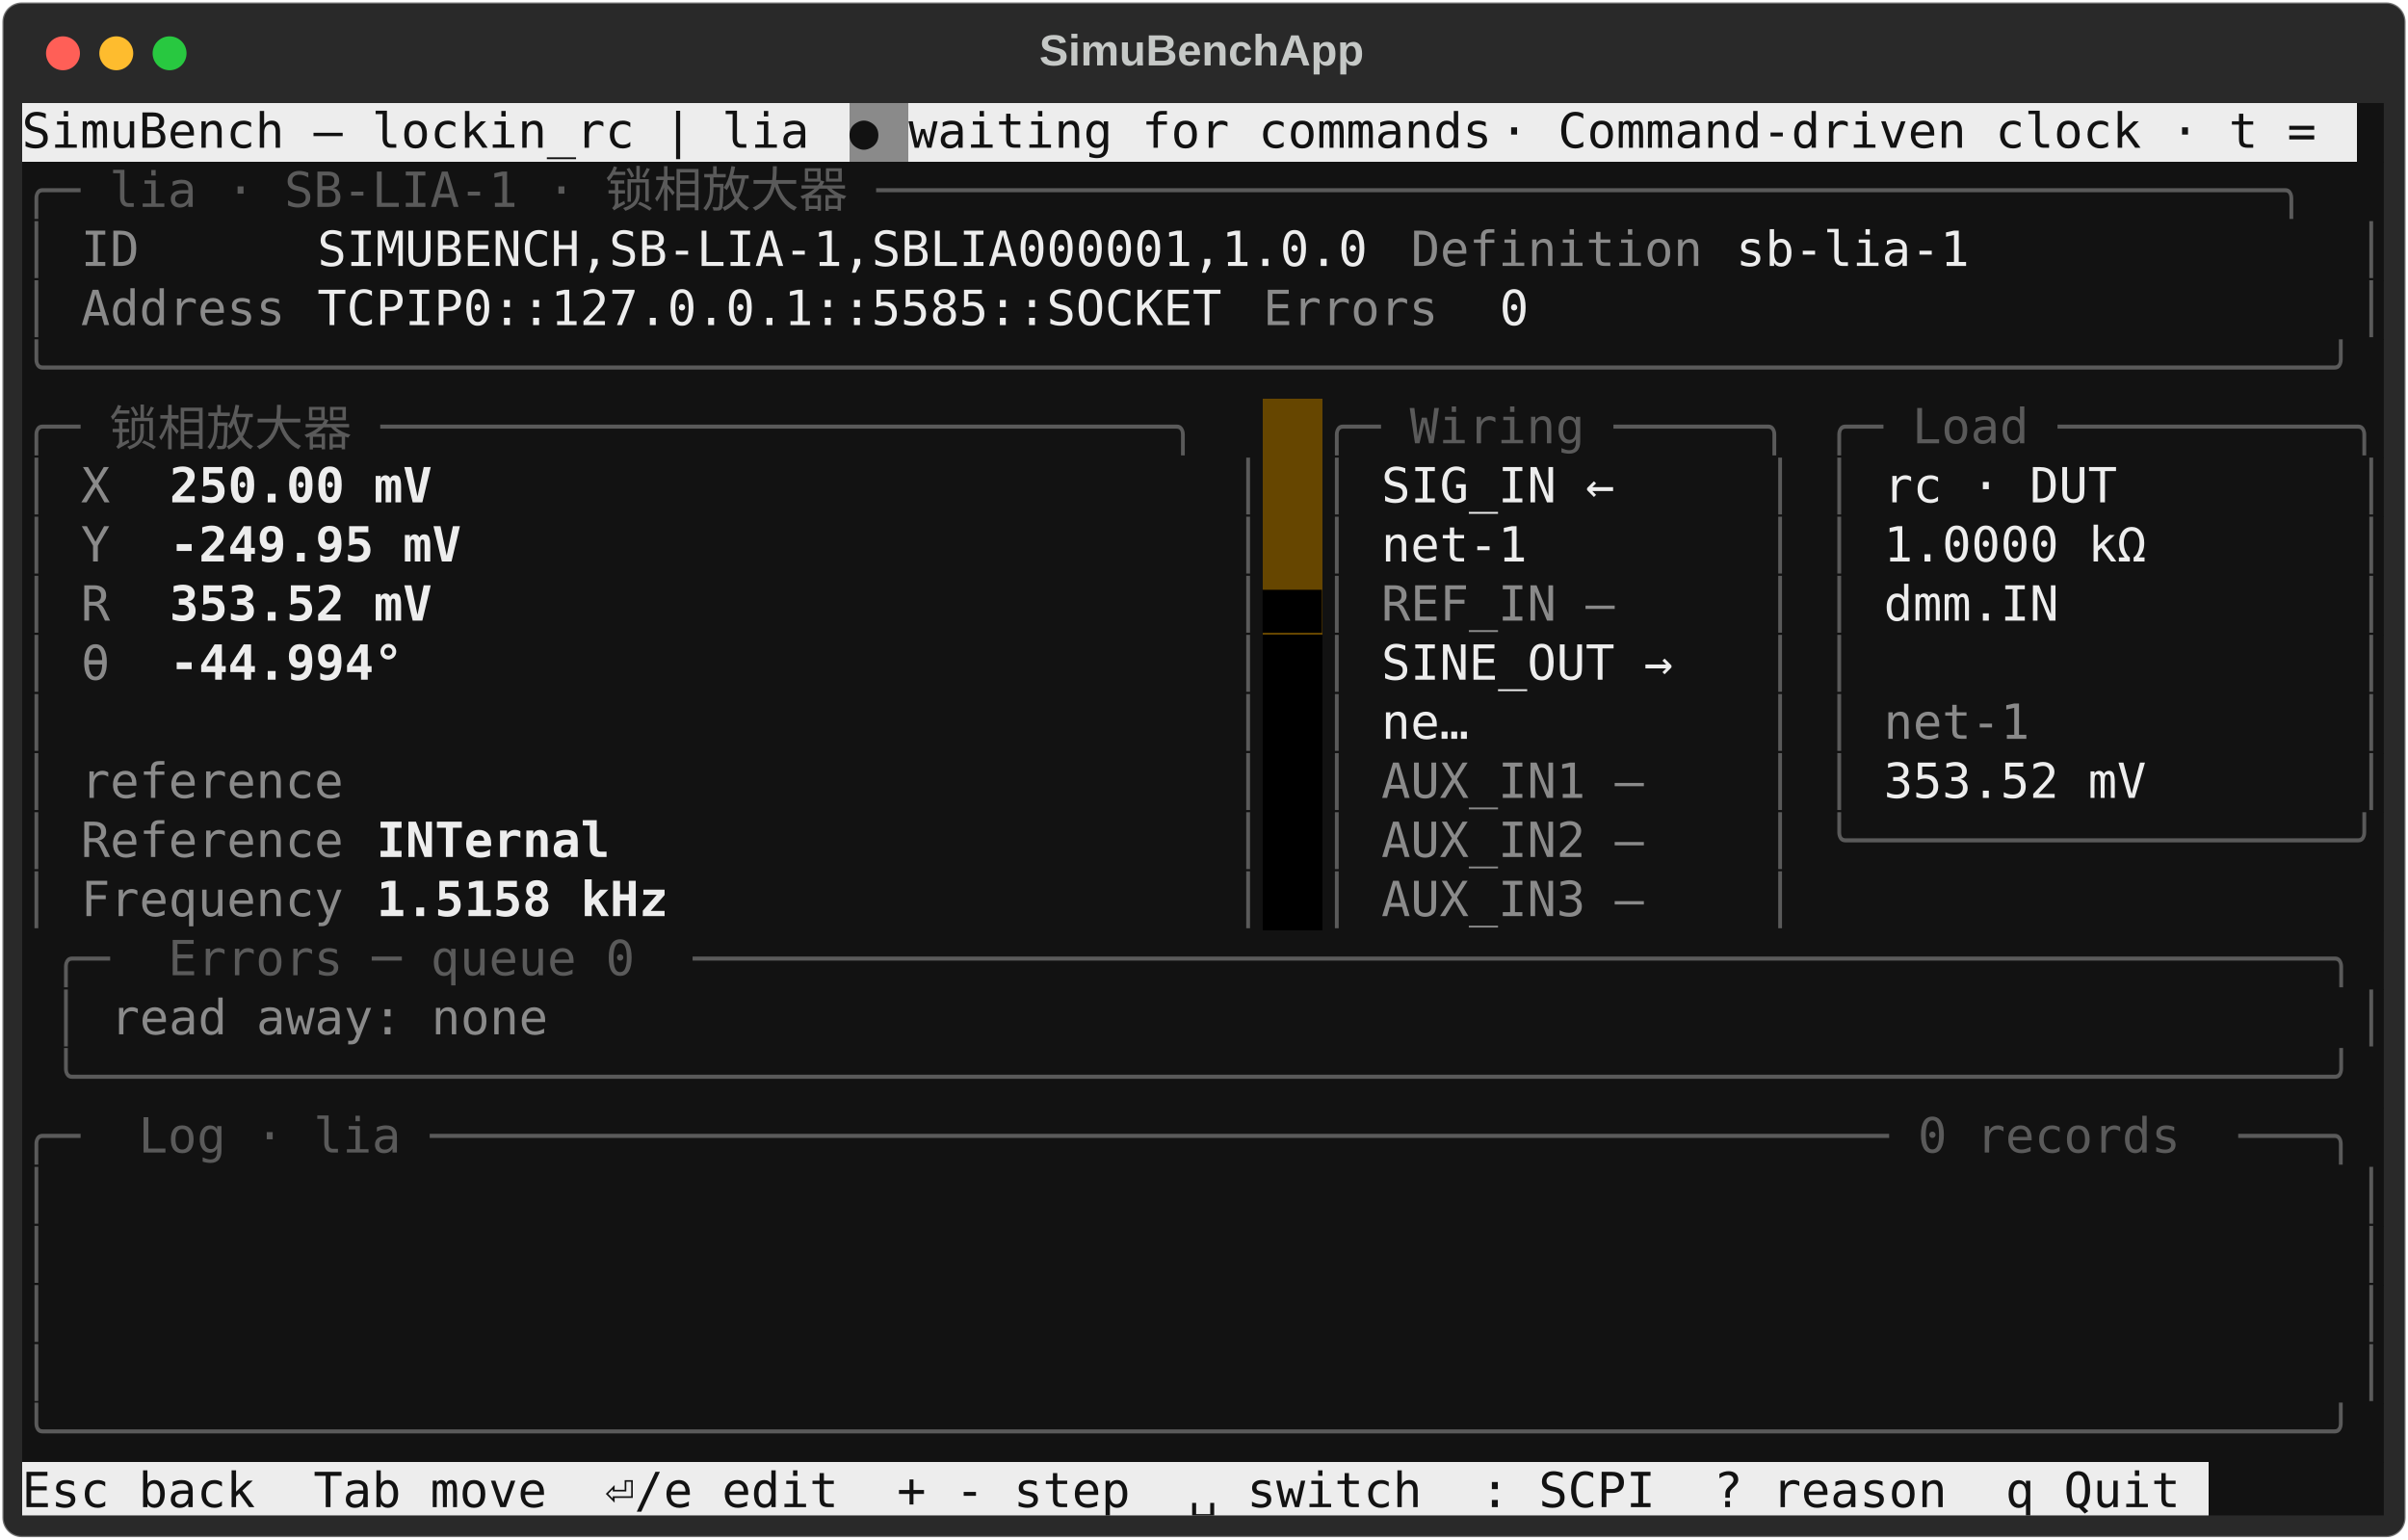
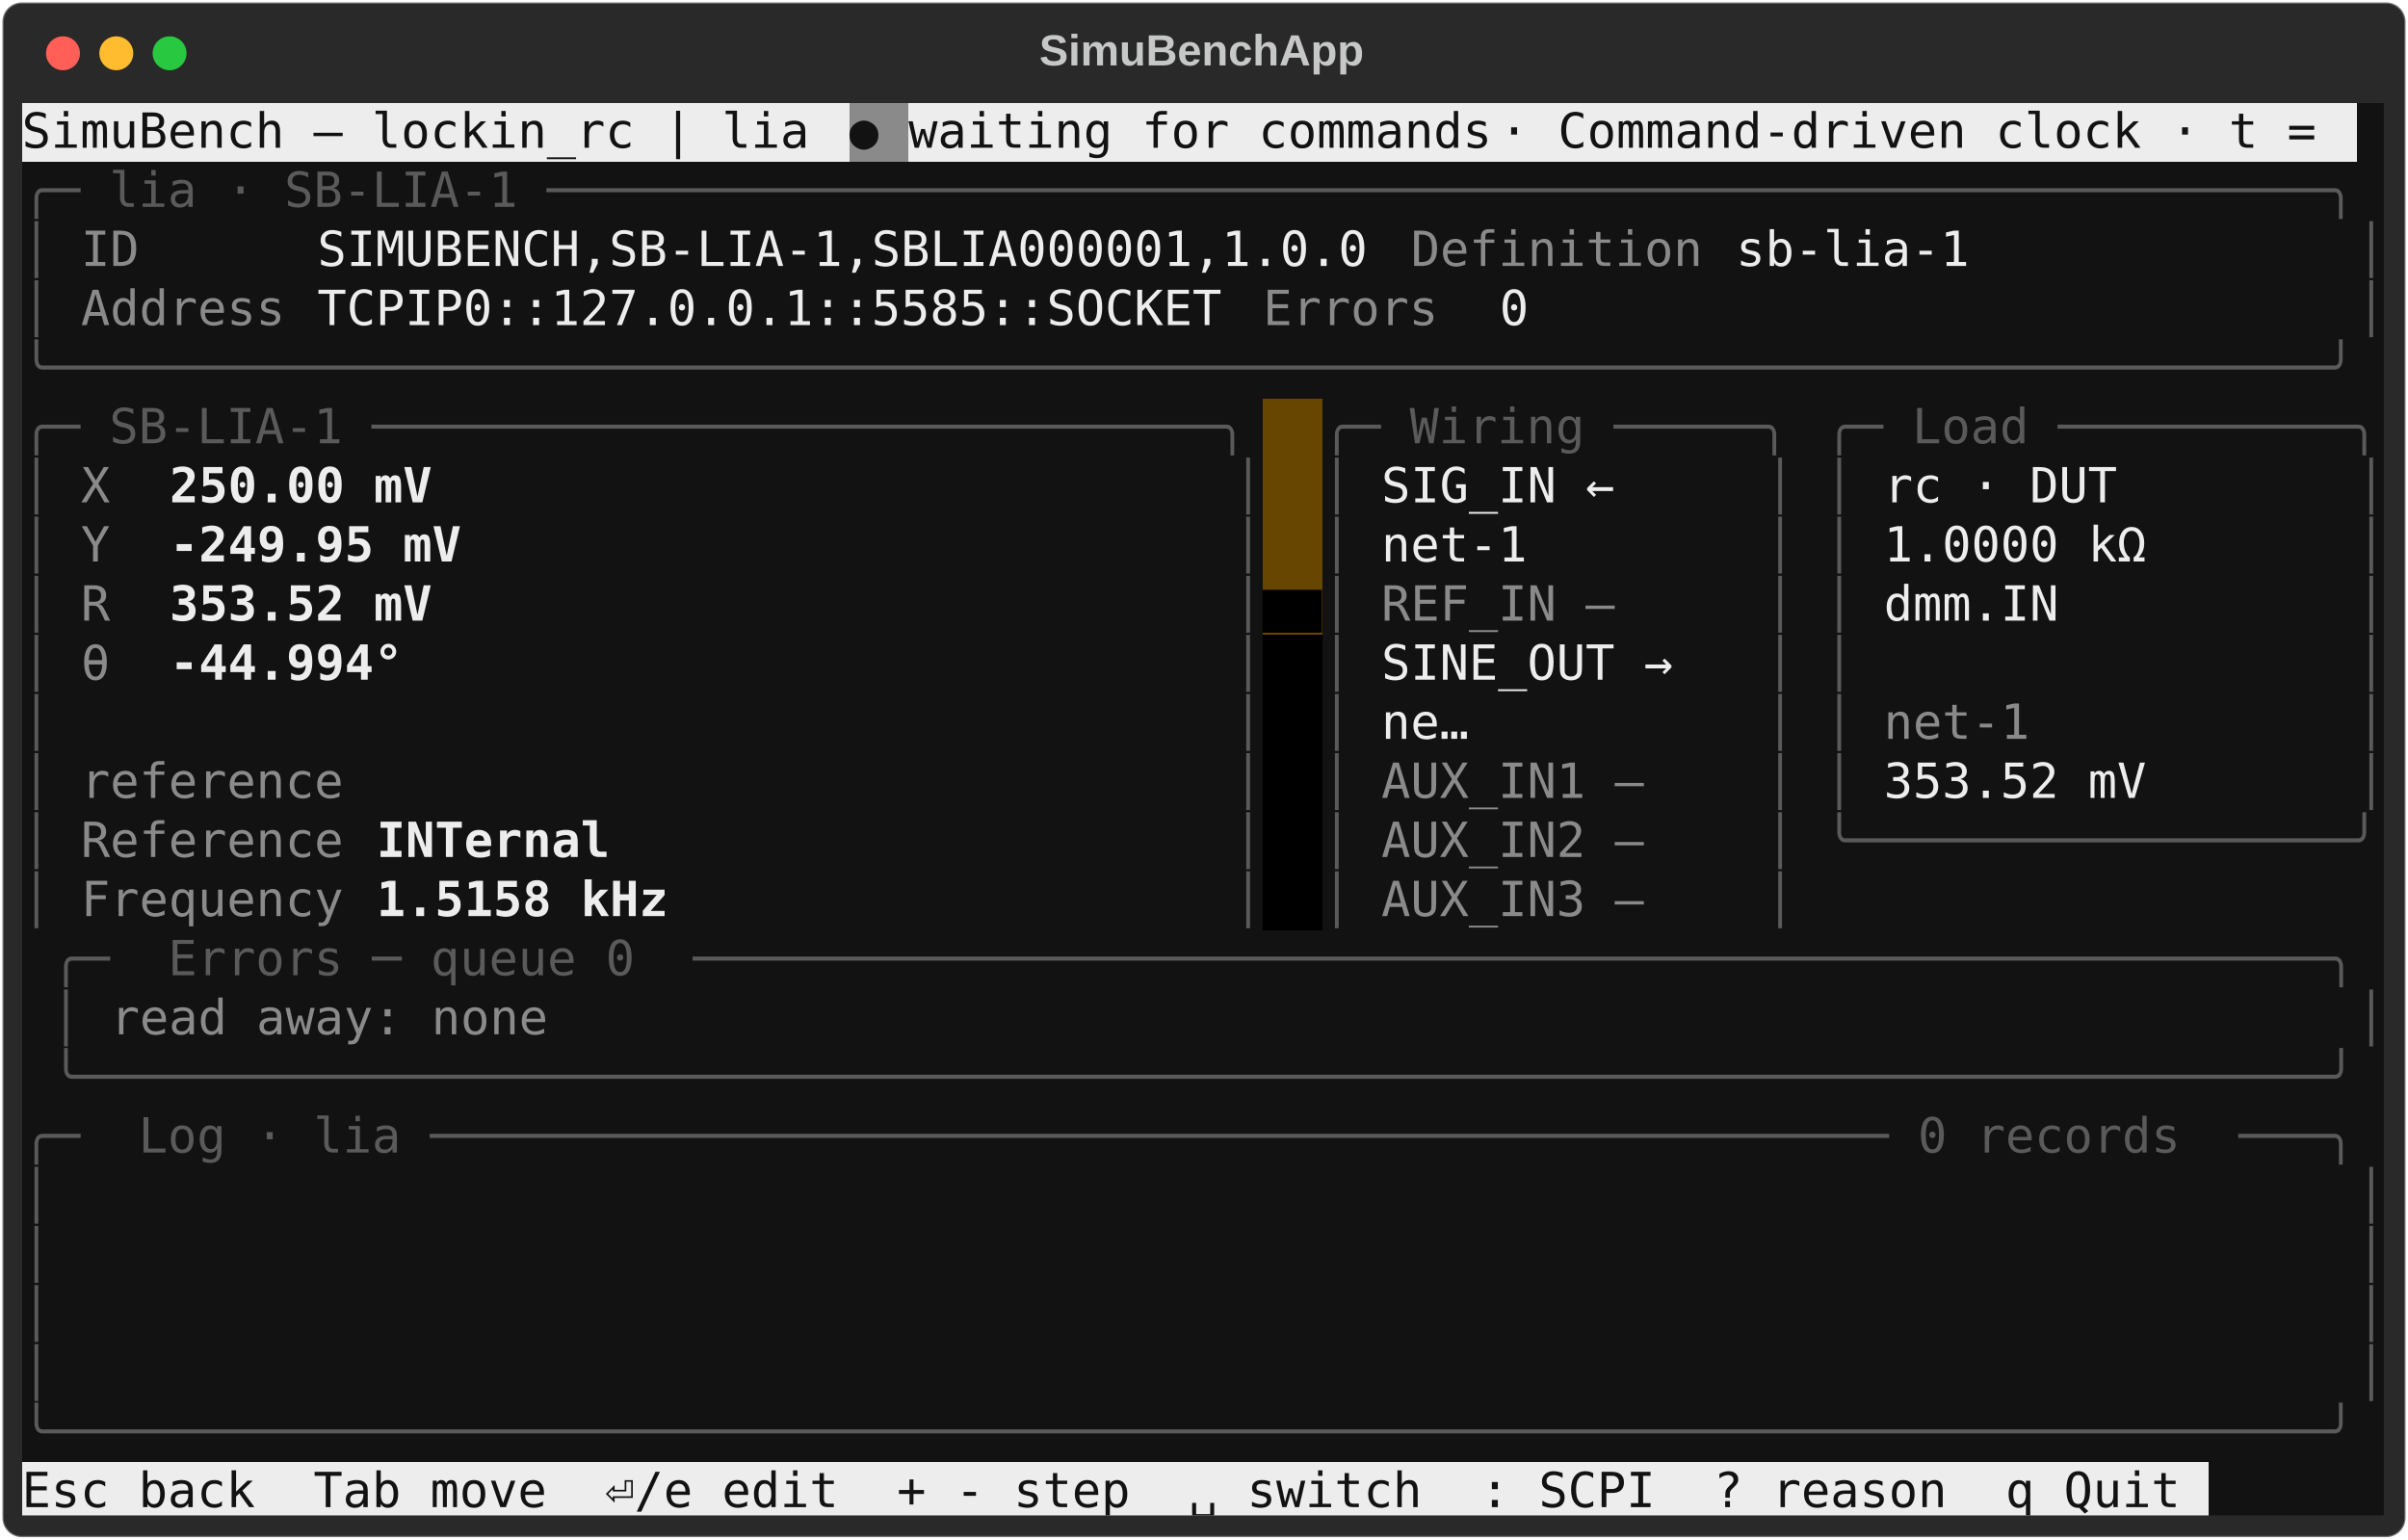
<svg xmlns="http://www.w3.org/2000/svg" class="rich-terminal" viewBox="0 0 994 635.6">
  <style>

    @font-face {
        font-family: "Fira Code";
        src: local("FiraCode-Regular"),
                url("https://cdnjs.cloudflare.com/ajax/libs/firacode/6.2.0/woff2/FiraCode-Regular.woff2") format("woff2"),
                url("https://cdnjs.cloudflare.com/ajax/libs/firacode/6.2.0/woff/FiraCode-Regular.woff") format("woff");
        font-style: normal;
        font-weight: 400;
    }
    @font-face {
        font-family: "Fira Code";
        src: local("FiraCode-Bold"),
                url("https://cdnjs.cloudflare.com/ajax/libs/firacode/6.2.0/woff2/FiraCode-Bold.woff2") format("woff2"),
                url("https://cdnjs.cloudflare.com/ajax/libs/firacode/6.2.0/woff/FiraCode-Bold.woff") format("woff");
        font-style: bold;
        font-weight: 700;
    }

    .terminal-matrix {
        font-family: Fira Code, monospace;
        font-size: 20px;
        line-height: 24.4px;
        font-variant-east-asian: full-width;
    }

    .terminal-title {
        font-size: 18px;
        font-weight: bold;
        font-family: arial;
    }

    .terminal-r1 { fill: #121212 }
.terminal-r2 { fill: #c5c8c6 }
.terminal-r3 { fill: #5a5a5a }
.terminal-r4 { fill: #8a8a8a }
.terminal-r5 { fill: #ededed }
.terminal-r6 { fill: #ededed;font-weight: bold }
.terminal-r7 { fill: #000000 }
    </style>
  <defs>
    <clipPath id="terminal-clip-terminal">
      <rect x="0" y="0" width="975.0" height="584.6" />
    </clipPath>
    <clipPath id="terminal-line-0">
      <rect x="0" y="1.5" width="976" height="24.65" />
    </clipPath>
    <clipPath id="terminal-line-1">
      <rect x="0" y="25.9" width="976" height="24.65" />
    </clipPath>
    <clipPath id="terminal-line-2">
      <rect x="0" y="50.3" width="976" height="24.65" />
    </clipPath>
    <clipPath id="terminal-line-3">
      <rect x="0" y="74.7" width="976" height="24.65" />
    </clipPath>
    <clipPath id="terminal-line-4">
      <rect x="0" y="99.1" width="976" height="24.65" />
    </clipPath>
    <clipPath id="terminal-line-5">
      <rect x="0" y="123.5" width="976" height="24.65" />
    </clipPath>
    <clipPath id="terminal-line-6">
      <rect x="0" y="147.9" width="976" height="24.65" />
    </clipPath>
    <clipPath id="terminal-line-7">
      <rect x="0" y="172.3" width="976" height="24.65" />
    </clipPath>
    <clipPath id="terminal-line-8">
      <rect x="0" y="196.7" width="976" height="24.65" />
    </clipPath>
    <clipPath id="terminal-line-9">
      <rect x="0" y="221.1" width="976" height="24.65" />
    </clipPath>
    <clipPath id="terminal-line-10">
      <rect x="0" y="245.5" width="976" height="24.65" />
    </clipPath>
    <clipPath id="terminal-line-11">
      <rect x="0" y="269.9" width="976" height="24.65" />
    </clipPath>
    <clipPath id="terminal-line-12">
      <rect x="0" y="294.3" width="976" height="24.65" />
    </clipPath>
    <clipPath id="terminal-line-13">
      <rect x="0" y="318.7" width="976" height="24.65" />
    </clipPath>
    <clipPath id="terminal-line-14">
      <rect x="0" y="343.1" width="976" height="24.65" />
    </clipPath>
    <clipPath id="terminal-line-15">
      <rect x="0" y="367.5" width="976" height="24.65" />
    </clipPath>
    <clipPath id="terminal-line-16">
      <rect x="0" y="391.9" width="976" height="24.65" />
    </clipPath>
    <clipPath id="terminal-line-17">
      <rect x="0" y="416.3" width="976" height="24.65" />
    </clipPath>
    <clipPath id="terminal-line-18">
      <rect x="0" y="440.7" width="976" height="24.65" />
    </clipPath>
    <clipPath id="terminal-line-19">
      <rect x="0" y="465.1" width="976" height="24.65" />
    </clipPath>
    <clipPath id="terminal-line-20">
      <rect x="0" y="489.5" width="976" height="24.65" />
    </clipPath>
    <clipPath id="terminal-line-21">
      <rect x="0" y="513.9" width="976" height="24.65" />
    </clipPath>
    <clipPath id="terminal-line-22">
      <rect x="0" y="538.3" width="976" height="24.65" />
    </clipPath>
  </defs>
  <rect fill="#292929" stroke="rgba(255,255,255,0.35)" stroke-width="1" x="1" y="1" width="992" height="633.6" rx="8" />
  <text class="terminal-title" fill="#c5c8c6" text-anchor="middle" x="496" y="27">SimuBenchApp</text>
  <g transform="translate(26,22)">
    <circle cx="0" cy="0" r="7" fill="#ff5f57" />
    <circle cx="22" cy="0" r="7" fill="#febc2e" />
    <circle cx="44" cy="0" r="7" fill="#28c840" />
  </g>
  <g transform="translate(9, 41)" clip-path="url(#terminal-clip-terminal)">
    <rect fill="#ededed" x="0" y="1.5" width="329.4" height="24.65" shape-rendering="crispEdges" />
    <rect fill="#ededed" x="329.4" y="1.5" width="12.2" height="24.65" shape-rendering="crispEdges" />
    <rect fill="#8a8a8a" x="341.6" y="1.5" width="24.4" height="24.65" shape-rendering="crispEdges" />
    <rect fill="#ededed" x="366" y="1.5" width="244" height="24.65" shape-rendering="crispEdges" />
    <rect fill="#ededed" x="610" y="1.5" width="353.8" height="24.65" shape-rendering="crispEdges" />
    <rect fill="#121212" x="963.8" y="1.5" width="12.2" height="24.65" shape-rendering="crispEdges" />
    <rect fill="#121212" x="0" y="25.9" width="976" height="24.65" shape-rendering="crispEdges" />
    <rect fill="#121212" x="0" y="50.3" width="12.2" height="24.65" shape-rendering="crispEdges" />
    <rect fill="#121212" x="12.2" y="50.3" width="12.2" height="24.65" shape-rendering="crispEdges" />
    <rect fill="#121212" x="24.4" y="50.3" width="97.6" height="24.65" shape-rendering="crispEdges" />
    <rect fill="#121212" x="122" y="50.3" width="451.4" height="24.65" shape-rendering="crispEdges" />
    <rect fill="#121212" x="573.4" y="50.3" width="134.2" height="24.65" shape-rendering="crispEdges" />
    <rect fill="#121212" x="707.6" y="50.3" width="244" height="24.65" shape-rendering="crispEdges" />
    <rect fill="#121212" x="951.6" y="50.3" width="12.2" height="24.65" shape-rendering="crispEdges" />
    <rect fill="#121212" x="963.8" y="50.3" width="12.2" height="24.65" shape-rendering="crispEdges" />
    <rect fill="#121212" x="0" y="74.7" width="12.2" height="24.65" shape-rendering="crispEdges" />
    <rect fill="#121212" x="12.2" y="74.7" width="12.2" height="24.65" shape-rendering="crispEdges" />
    <rect fill="#121212" x="24.4" y="74.7" width="97.6" height="24.65" shape-rendering="crispEdges" />
    <rect fill="#121212" x="122" y="74.7" width="390.4" height="24.65" shape-rendering="crispEdges" />
    <rect fill="#121212" x="512.4" y="74.7" width="97.6" height="24.65" shape-rendering="crispEdges" />
    <rect fill="#121212" x="610" y="74.7" width="341.6" height="24.65" shape-rendering="crispEdges" />
    <rect fill="#121212" x="951.6" y="74.7" width="12.2" height="24.65" shape-rendering="crispEdges" />
    <rect fill="#121212" x="963.8" y="74.7" width="12.2" height="24.65" shape-rendering="crispEdges" />
    <rect fill="#121212" x="0" y="99.1" width="976" height="24.65" shape-rendering="crispEdges" />
    <rect fill="#121212" x="0" y="123.5" width="512.4" height="24.65" shape-rendering="crispEdges" />
    <rect fill="#664600" x="512.4" y="123.5" width="24.4" height="24.65" shape-rendering="crispEdges" />
    <rect fill="#121212" x="536.8" y="123.5" width="195.2" height="24.65" shape-rendering="crispEdges" />
    <rect fill="#121212" x="732" y="123.5" width="12.2" height="24.65" shape-rendering="crispEdges" />
    <rect fill="#121212" x="744.2" y="123.5" width="231.8" height="24.65" shape-rendering="crispEdges" />
    <rect fill="#121212" x="0" y="147.9" width="12.2" height="24.65" shape-rendering="crispEdges" />
    <rect fill="#121212" x="12.2" y="147.9" width="12.2" height="24.65" shape-rendering="crispEdges" />
    <rect fill="#121212" x="24.4" y="147.9" width="36.6" height="24.65" shape-rendering="crispEdges" />
    <rect fill="#121212" x="61" y="147.9" width="109.8" height="24.65" shape-rendering="crispEdges" />
    <rect fill="#121212" x="170.8" y="147.9" width="317.2" height="24.65" shape-rendering="crispEdges" />
    <rect fill="#121212" x="488" y="147.9" width="12.2" height="24.65" shape-rendering="crispEdges" />
    <rect fill="#121212" x="500.2" y="147.9" width="12.2" height="24.65" shape-rendering="crispEdges" />
    <rect fill="#664600" x="512.4" y="147.9" width="24.4" height="24.65" shape-rendering="crispEdges" />
    <rect fill="#121212" x="536.8" y="147.9" width="12.2" height="24.65" shape-rendering="crispEdges" />
    <rect fill="#121212" x="549" y="147.9" width="12.2" height="24.65" shape-rendering="crispEdges" />
    <rect fill="#121212" x="561.2" y="147.9" width="97.6" height="24.65" shape-rendering="crispEdges" />
    <rect fill="#121212" x="658.8" y="147.9" width="61" height="24.65" shape-rendering="crispEdges" />
    <rect fill="#121212" x="719.8" y="147.9" width="12.2" height="24.65" shape-rendering="crispEdges" />
    <rect fill="#121212" x="732" y="147.9" width="12.2" height="24.65" shape-rendering="crispEdges" />
    <rect fill="#121212" x="744.2" y="147.9" width="12.2" height="24.65" shape-rendering="crispEdges" />
    <rect fill="#121212" x="756.4" y="147.9" width="12.2" height="24.65" shape-rendering="crispEdges" />
    <rect fill="#121212" x="768.6" y="147.9" width="170.8" height="24.65" shape-rendering="crispEdges" />
    <rect fill="#121212" x="939.4" y="147.9" width="24.4" height="24.65" shape-rendering="crispEdges" />
    <rect fill="#121212" x="963.8" y="147.9" width="12.2" height="24.65" shape-rendering="crispEdges" />
    <rect fill="#121212" x="0" y="172.3" width="12.2" height="24.65" shape-rendering="crispEdges" />
    <rect fill="#121212" x="12.2" y="172.3" width="12.2" height="24.65" shape-rendering="crispEdges" />
    <rect fill="#121212" x="24.4" y="172.3" width="36.6" height="24.65" shape-rendering="crispEdges" />
    <rect fill="#121212" x="61" y="172.3" width="122" height="24.65" shape-rendering="crispEdges" />
    <rect fill="#121212" x="183" y="172.3" width="305" height="24.65" shape-rendering="crispEdges" />
    <rect fill="#121212" x="488" y="172.3" width="12.2" height="24.65" shape-rendering="crispEdges" />
    <rect fill="#121212" x="500.2" y="172.3" width="12.2" height="24.65" shape-rendering="crispEdges" />
    <rect fill="#664600" x="512.4" y="172.3" width="24.4" height="24.65" shape-rendering="crispEdges" />
    <rect fill="#121212" x="536.8" y="172.3" width="12.2" height="24.65" shape-rendering="crispEdges" />
    <rect fill="#121212" x="549" y="172.3" width="12.2" height="24.65" shape-rendering="crispEdges" />
    <rect fill="#121212" x="561.2" y="172.3" width="61" height="24.65" shape-rendering="crispEdges" />
    <rect fill="#121212" x="622.2" y="172.3" width="97.6" height="24.65" shape-rendering="crispEdges" />
    <rect fill="#121212" x="719.8" y="172.3" width="12.2" height="24.65" shape-rendering="crispEdges" />
    <rect fill="#121212" x="732" y="172.3" width="12.2" height="24.65" shape-rendering="crispEdges" />
    <rect fill="#121212" x="744.2" y="172.3" width="12.2" height="24.65" shape-rendering="crispEdges" />
    <rect fill="#121212" x="756.4" y="172.3" width="12.2" height="24.65" shape-rendering="crispEdges" />
    <rect fill="#121212" x="768.6" y="172.3" width="170.8" height="24.65" shape-rendering="crispEdges" />
    <rect fill="#121212" x="939.4" y="172.3" width="24.4" height="24.65" shape-rendering="crispEdges" />
    <rect fill="#121212" x="963.8" y="172.3" width="12.2" height="24.65" shape-rendering="crispEdges" />
    <rect fill="#121212" x="0" y="196.7" width="12.2" height="24.65" shape-rendering="crispEdges" />
    <rect fill="#121212" x="12.2" y="196.7" width="12.2" height="24.65" shape-rendering="crispEdges" />
    <rect fill="#121212" x="24.4" y="196.7" width="36.6" height="24.65" shape-rendering="crispEdges" />
    <rect fill="#121212" x="61" y="196.7" width="109.8" height="24.65" shape-rendering="crispEdges" />
    <rect fill="#121212" x="170.8" y="196.7" width="317.2" height="24.65" shape-rendering="crispEdges" />
    <rect fill="#121212" x="488" y="196.7" width="12.2" height="24.65" shape-rendering="crispEdges" />
    <rect fill="#121212" x="500.2" y="196.7" width="12.2" height="24.65" shape-rendering="crispEdges" />
    <rect fill="#664600" x="512.4" y="196.7" width="24.4" height="24.65" shape-rendering="crispEdges" />
    <rect fill="#121212" x="536.8" y="196.7" width="12.2" height="24.65" shape-rendering="crispEdges" />
    <rect fill="#121212" x="549" y="196.7" width="12.2" height="24.65" shape-rendering="crispEdges" />
    <rect fill="#121212" x="561.2" y="196.7" width="97.6" height="24.65" shape-rendering="crispEdges" />
    <rect fill="#121212" x="658.8" y="196.7" width="48.8" height="24.65" shape-rendering="crispEdges" />
    <rect fill="#121212" x="707.6" y="196.7" width="12.2" height="24.65" shape-rendering="crispEdges" />
    <rect fill="#121212" x="719.8" y="196.7" width="12.2" height="24.65" shape-rendering="crispEdges" />
    <rect fill="#121212" x="732" y="196.7" width="12.2" height="24.65" shape-rendering="crispEdges" />
    <rect fill="#121212" x="744.2" y="196.7" width="12.2" height="24.65" shape-rendering="crispEdges" />
    <rect fill="#121212" x="756.4" y="196.7" width="12.2" height="24.65" shape-rendering="crispEdges" />
    <rect fill="#121212" x="768.6" y="196.7" width="170.8" height="24.65" shape-rendering="crispEdges" />
    <rect fill="#121212" x="939.4" y="196.7" width="24.4" height="24.65" shape-rendering="crispEdges" />
    <rect fill="#121212" x="963.8" y="196.7" width="12.2" height="24.65" shape-rendering="crispEdges" />
    <rect fill="#121212" x="0" y="221.1" width="12.2" height="24.65" shape-rendering="crispEdges" />
    <rect fill="#121212" x="12.2" y="221.1" width="12.2" height="24.65" shape-rendering="crispEdges" />
    <rect fill="#121212" x="24.4" y="221.1" width="36.6" height="24.65" shape-rendering="crispEdges" />
    <rect fill="#121212" x="61" y="221.1" width="97.6" height="24.65" shape-rendering="crispEdges" />
    <rect fill="#121212" x="158.6" y="221.1" width="329.4" height="24.65" shape-rendering="crispEdges" />
    <rect fill="#121212" x="488" y="221.1" width="12.2" height="24.65" shape-rendering="crispEdges" />
    <rect fill="#121212" x="500.2" y="221.1" width="12.2" height="24.65" shape-rendering="crispEdges" />
    <rect fill="#000000" x="512.4" y="221.1" width="24.4" height="24.65" shape-rendering="crispEdges" />
    <rect fill="#121212" x="536.8" y="221.1" width="12.2" height="24.65" shape-rendering="crispEdges" />
    <rect fill="#121212" x="549" y="221.1" width="12.2" height="24.65" shape-rendering="crispEdges" />
    <rect fill="#121212" x="561.2" y="221.1" width="122" height="24.65" shape-rendering="crispEdges" />
    <rect fill="#121212" x="683.2" y="221.1" width="36.6" height="24.65" shape-rendering="crispEdges" />
    <rect fill="#121212" x="719.8" y="221.1" width="12.2" height="24.65" shape-rendering="crispEdges" />
    <rect fill="#121212" x="732" y="221.1" width="12.2" height="24.65" shape-rendering="crispEdges" />
    <rect fill="#121212" x="744.2" y="221.1" width="12.2" height="24.65" shape-rendering="crispEdges" />
    <rect fill="#121212" x="756.4" y="221.1" width="12.2" height="24.65" shape-rendering="crispEdges" />
    <rect fill="#121212" x="768.6" y="221.1" width="170.8" height="24.65" shape-rendering="crispEdges" />
    <rect fill="#121212" x="939.4" y="221.1" width="24.4" height="24.65" shape-rendering="crispEdges" />
    <rect fill="#121212" x="963.8" y="221.1" width="12.2" height="24.65" shape-rendering="crispEdges" />
    <rect fill="#121212" x="0" y="245.5" width="12.2" height="24.65" shape-rendering="crispEdges" />
    <rect fill="#121212" x="12.2" y="245.5" width="12.2" height="24.65" shape-rendering="crispEdges" />
    <rect fill="#121212" x="24.4" y="245.5" width="463.6" height="24.65" shape-rendering="crispEdges" />
    <rect fill="#121212" x="488" y="245.5" width="12.2" height="24.65" shape-rendering="crispEdges" />
    <rect fill="#121212" x="500.2" y="245.5" width="12.2" height="24.65" shape-rendering="crispEdges" />
    <rect fill="#000000" x="512.4" y="245.5" width="24.4" height="24.65" shape-rendering="crispEdges" />
    <rect fill="#121212" x="536.8" y="245.5" width="12.2" height="24.65" shape-rendering="crispEdges" />
    <rect fill="#121212" x="549" y="245.5" width="12.2" height="24.65" shape-rendering="crispEdges" />
    <rect fill="#121212" x="561.2" y="245.5" width="36.6" height="24.65" shape-rendering="crispEdges" />
    <rect fill="#121212" x="597.8" y="245.5" width="122" height="24.65" shape-rendering="crispEdges" />
    <rect fill="#121212" x="719.8" y="245.5" width="12.2" height="24.65" shape-rendering="crispEdges" />
    <rect fill="#121212" x="732" y="245.5" width="12.2" height="24.65" shape-rendering="crispEdges" />
    <rect fill="#121212" x="744.2" y="245.5" width="12.2" height="24.65" shape-rendering="crispEdges" />
    <rect fill="#121212" x="756.4" y="245.5" width="12.2" height="24.65" shape-rendering="crispEdges" />
    <rect fill="#121212" x="768.6" y="245.5" width="61" height="24.65" shape-rendering="crispEdges" />
    <rect fill="#121212" x="829.6" y="245.5" width="109.8" height="24.65" shape-rendering="crispEdges" />
    <rect fill="#121212" x="939.4" y="245.5" width="24.4" height="24.65" shape-rendering="crispEdges" />
    <rect fill="#121212" x="963.8" y="245.5" width="12.2" height="24.65" shape-rendering="crispEdges" />
    <rect fill="#121212" x="0" y="269.9" width="12.2" height="24.65" shape-rendering="crispEdges" />
    <rect fill="#121212" x="12.2" y="269.9" width="12.2" height="24.65" shape-rendering="crispEdges" />
    <rect fill="#121212" x="24.4" y="269.9" width="244" height="24.65" shape-rendering="crispEdges" />
    <rect fill="#121212" x="268.4" y="269.9" width="219.6" height="24.65" shape-rendering="crispEdges" />
    <rect fill="#121212" x="488" y="269.9" width="12.2" height="24.65" shape-rendering="crispEdges" />
    <rect fill="#121212" x="500.2" y="269.9" width="12.2" height="24.65" shape-rendering="crispEdges" />
    <rect fill="#000000" x="512.4" y="269.9" width="24.4" height="24.65" shape-rendering="crispEdges" />
    <rect fill="#121212" x="536.8" y="269.9" width="12.2" height="24.65" shape-rendering="crispEdges" />
    <rect fill="#121212" x="549" y="269.9" width="12.2" height="24.65" shape-rendering="crispEdges" />
    <rect fill="#121212" x="561.2" y="269.9" width="109.8" height="24.65" shape-rendering="crispEdges" />
    <rect fill="#121212" x="671" y="269.9" width="36.6" height="24.65" shape-rendering="crispEdges" />
    <rect fill="#121212" x="707.6" y="269.9" width="12.2" height="24.65" shape-rendering="crispEdges" />
    <rect fill="#121212" x="719.8" y="269.9" width="12.2" height="24.65" shape-rendering="crispEdges" />
    <rect fill="#121212" x="732" y="269.9" width="12.2" height="24.65" shape-rendering="crispEdges" />
    <rect fill="#121212" x="744.2" y="269.9" width="12.2" height="24.65" shape-rendering="crispEdges" />
    <rect fill="#121212" x="756.4" y="269.9" width="12.2" height="24.65" shape-rendering="crispEdges" />
    <rect fill="#121212" x="768.6" y="269.9" width="170.8" height="24.65" shape-rendering="crispEdges" />
    <rect fill="#121212" x="939.4" y="269.9" width="24.4" height="24.65" shape-rendering="crispEdges" />
    <rect fill="#121212" x="963.8" y="269.9" width="12.2" height="24.65" shape-rendering="crispEdges" />
    <rect fill="#121212" x="0" y="294.3" width="12.2" height="24.65" shape-rendering="crispEdges" />
    <rect fill="#121212" x="12.2" y="294.3" width="12.2" height="24.65" shape-rendering="crispEdges" />
    <rect fill="#121212" x="24.4" y="294.3" width="122" height="24.65" shape-rendering="crispEdges" />
    <rect fill="#121212" x="146.4" y="294.3" width="122" height="24.65" shape-rendering="crispEdges" />
    <rect fill="#121212" x="268.4" y="294.3" width="219.6" height="24.65" shape-rendering="crispEdges" />
    <rect fill="#121212" x="488" y="294.3" width="12.2" height="24.65" shape-rendering="crispEdges" />
    <rect fill="#121212" x="500.2" y="294.3" width="12.2" height="24.65" shape-rendering="crispEdges" />
    <rect fill="#000000" x="512.4" y="294.3" width="24.4" height="24.65" shape-rendering="crispEdges" />
    <rect fill="#121212" x="536.8" y="294.3" width="12.2" height="24.65" shape-rendering="crispEdges" />
    <rect fill="#121212" x="549" y="294.3" width="12.2" height="24.65" shape-rendering="crispEdges" />
    <rect fill="#121212" x="561.2" y="294.3" width="109.8" height="24.65" shape-rendering="crispEdges" />
    <rect fill="#121212" x="671" y="294.3" width="36.6" height="24.65" shape-rendering="crispEdges" />
    <rect fill="#121212" x="707.6" y="294.3" width="12.2" height="24.65" shape-rendering="crispEdges" />
    <rect fill="#121212" x="719.8" y="294.3" width="12.2" height="24.65" shape-rendering="crispEdges" />
    <rect fill="#121212" x="732" y="294.3" width="12.2" height="24.65" shape-rendering="crispEdges" />
    <rect fill="#121212" x="744.2" y="294.3" width="231.8" height="24.65" shape-rendering="crispEdges" />
    <rect fill="#121212" x="0" y="318.7" width="12.2" height="24.65" shape-rendering="crispEdges" />
    <rect fill="#121212" x="12.2" y="318.7" width="12.2" height="24.65" shape-rendering="crispEdges" />
    <rect fill="#121212" x="24.4" y="318.7" width="122" height="24.65" shape-rendering="crispEdges" />
    <rect fill="#121212" x="146.4" y="318.7" width="122" height="24.65" shape-rendering="crispEdges" />
    <rect fill="#121212" x="268.4" y="318.7" width="219.6" height="24.65" shape-rendering="crispEdges" />
    <rect fill="#121212" x="488" y="318.7" width="12.2" height="24.65" shape-rendering="crispEdges" />
    <rect fill="#121212" x="500.2" y="318.7" width="12.2" height="24.65" shape-rendering="crispEdges" />
    <rect fill="#000000" x="512.4" y="318.7" width="24.4" height="24.65" shape-rendering="crispEdges" />
    <rect fill="#121212" x="536.8" y="318.7" width="12.2" height="24.65" shape-rendering="crispEdges" />
    <rect fill="#121212" x="549" y="318.7" width="12.2" height="24.65" shape-rendering="crispEdges" />
    <rect fill="#121212" x="561.2" y="318.7" width="109.8" height="24.65" shape-rendering="crispEdges" />
    <rect fill="#121212" x="671" y="318.7" width="36.6" height="24.65" shape-rendering="crispEdges" />
    <rect fill="#121212" x="707.6" y="318.7" width="12.2" height="24.65" shape-rendering="crispEdges" />
    <rect fill="#121212" x="719.8" y="318.7" width="12.2" height="24.65" shape-rendering="crispEdges" />
    <rect fill="#121212" x="732" y="318.7" width="244" height="24.65" shape-rendering="crispEdges" />
    <rect fill="#121212" x="0" y="343.1" width="12.2" height="24.65" shape-rendering="crispEdges" />
    <rect fill="#121212" x="12.2" y="343.1" width="963.8" height="24.65" shape-rendering="crispEdges" />
    <rect fill="#121212" x="0" y="367.5" width="12.2" height="24.65" shape-rendering="crispEdges" />
    <rect fill="#121212" x="12.2" y="367.5" width="12.2" height="24.65" shape-rendering="crispEdges" />
    <rect fill="#121212" x="24.4" y="367.5" width="12.2" height="24.65" shape-rendering="crispEdges" />
    <rect fill="#121212" x="36.6" y="367.5" width="183" height="24.65" shape-rendering="crispEdges" />
    <rect fill="#121212" x="219.6" y="367.5" width="61" height="24.65" shape-rendering="crispEdges" />
    <rect fill="#121212" x="280.6" y="367.5" width="683.2" height="24.65" shape-rendering="crispEdges" />
    <rect fill="#121212" x="963.8" y="367.5" width="12.2" height="24.65" shape-rendering="crispEdges" />
    <rect fill="#121212" x="0" y="391.9" width="12.2" height="24.65" shape-rendering="crispEdges" />
    <rect fill="#121212" x="12.2" y="391.9" width="963.8" height="24.65" shape-rendering="crispEdges" />
    <rect fill="#121212" x="0" y="416.3" width="976" height="24.65" shape-rendering="crispEdges" />
    <rect fill="#121212" x="0" y="440.7" width="12.2" height="24.65" shape-rendering="crispEdges" />
    <rect fill="#121212" x="12.2" y="440.7" width="12.2" height="24.65" shape-rendering="crispEdges" />
    <rect fill="#121212" x="24.4" y="440.7" width="0" height="24.65" shape-rendering="crispEdges" />
    <rect fill="#121212" x="24.4" y="440.7" width="939.4" height="24.65" shape-rendering="crispEdges" />
    <rect fill="#121212" x="963.8" y="440.7" width="12.2" height="24.65" shape-rendering="crispEdges" />
    <rect fill="#121212" x="0" y="465.1" width="12.2" height="24.65" shape-rendering="crispEdges" />
    <rect fill="#121212" x="12.2" y="465.1" width="951.6" height="24.65" shape-rendering="crispEdges" />
    <rect fill="#121212" x="963.8" y="465.1" width="12.2" height="24.65" shape-rendering="crispEdges" />
    <rect fill="#121212" x="0" y="489.5" width="12.2" height="24.65" shape-rendering="crispEdges" />
    <rect fill="#121212" x="12.2" y="489.5" width="951.6" height="24.65" shape-rendering="crispEdges" />
    <rect fill="#121212" x="963.8" y="489.5" width="12.2" height="24.65" shape-rendering="crispEdges" />
    <rect fill="#121212" x="0" y="513.9" width="12.2" height="24.65" shape-rendering="crispEdges" />
    <rect fill="#121212" x="12.2" y="513.9" width="951.6" height="24.65" shape-rendering="crispEdges" />
    <rect fill="#121212" x="963.8" y="513.9" width="12.2" height="24.65" shape-rendering="crispEdges" />
    <rect fill="#121212" x="0" y="538.3" width="976" height="24.65" shape-rendering="crispEdges" />
    <rect fill="#ededed" x="0" y="562.7" width="902.8" height="24.65" shape-rendering="crispEdges" />
    <rect fill="#121212" x="902.8" y="562.7" width="73.2" height="24.65" shape-rendering="crispEdges" />
    <g class="terminal-matrix">
      <text class="terminal-r1" x="0" y="20" textLength="329.4" clip-path="url(#terminal-line-0)">SimuBench — lockin_rc | lia</text>
      <text class="terminal-r1" x="341.6" y="20" textLength="24.4" clip-path="url(#terminal-line-0)">● </text>
      <text class="terminal-r1" x="366" y="20" textLength="244" clip-path="url(#terminal-line-0)">waiting for commands</text>
      <text class="terminal-r1" x="610" y="20" textLength="353.8" clip-path="url(#terminal-line-0)"> · Command-driven clock · t =</text>
      <text class="terminal-r2" x="976" y="20" textLength="12.2" clip-path="url(#terminal-line-0)">
</text>
-       <text class="terminal-r3" x="0" y="44.4" textLength="915" clip-path="url(#terminal-line-1)">╭─ lia · SB-LIA-1 · 锁相放大器 ────────────────────────────────────────────────╮</text>
+       <text class="terminal-r3" x="0" y="44.4" textLength="976" clip-path="url(#terminal-line-1)">╭─ lia · SB-LIA-1 ─────────────────────────────────────────────────────────────╮</text>
      <text class="terminal-r2" x="976" y="44.4" textLength="12.2" clip-path="url(#terminal-line-1)">
</text>
      <text class="terminal-r3" x="0" y="68.8" textLength="12.2" clip-path="url(#terminal-line-2)">│</text>
      <text class="terminal-r4" x="24.4" y="68.8" textLength="97.6" clip-path="url(#terminal-line-2)">ID      </text>
      <text class="terminal-r5" x="122" y="68.8" textLength="451.4" clip-path="url(#terminal-line-2)">SIMUBENCH,SB-LIA-1,SBLIA000001,1.0.0 </text>
      <text class="terminal-r4" x="573.4" y="68.8" textLength="134.2" clip-path="url(#terminal-line-2)">Definition </text>
      <text class="terminal-r5" x="707.6" y="68.8" textLength="244" clip-path="url(#terminal-line-2)">sb-lia-1            </text>
      <text class="terminal-r3" x="963.8" y="68.8" textLength="12.2" clip-path="url(#terminal-line-2)">│</text>
      <text class="terminal-r2" x="976" y="68.8" textLength="12.2" clip-path="url(#terminal-line-2)">
</text>
      <text class="terminal-r3" x="0" y="93.2" textLength="12.2" clip-path="url(#terminal-line-3)">│</text>
      <text class="terminal-r4" x="24.4" y="93.2" textLength="97.6" clip-path="url(#terminal-line-3)">Address </text>
      <text class="terminal-r5" x="122" y="93.2" textLength="390.4" clip-path="url(#terminal-line-3)">TCPIP0::127.0.0.1::5585::SOCKET </text>
      <text class="terminal-r4" x="512.4" y="93.2" textLength="97.6" clip-path="url(#terminal-line-3)">Errors  </text>
      <text class="terminal-r5" x="610" y="93.2" textLength="341.6" clip-path="url(#terminal-line-3)">0                           </text>
      <text class="terminal-r3" x="963.8" y="93.2" textLength="12.2" clip-path="url(#terminal-line-3)">│</text>
      <text class="terminal-r2" x="976" y="93.2" textLength="12.2" clip-path="url(#terminal-line-3)">
</text>
      <text class="terminal-r3" x="0" y="117.6" textLength="976" clip-path="url(#terminal-line-4)">╰──────────────────────────────────────────────────────────────────────────────╯</text>
      <text class="terminal-r2" x="976" y="117.6" textLength="12.2" clip-path="url(#terminal-line-4)">
</text>
-       <text class="terminal-r3" x="0" y="142" textLength="451.4" clip-path="url(#terminal-line-5)">╭─ 锁相放大器 ───────────────────────────╮</text>
+       <text class="terminal-r3" x="0" y="142" textLength="512.4" clip-path="url(#terminal-line-5)">╭─ SB-LIA-1 ─────────────────────────────╮</text>
      <text class="terminal-r3" x="536.8" y="142" textLength="195.2" clip-path="url(#terminal-line-5)">╭─ Wiring ─────╮</text>
      <text class="terminal-r3" x="744.2" y="142" textLength="231.8" clip-path="url(#terminal-line-5)">╭─ Load ──────────╮</text>
      <text class="terminal-r2" x="976" y="142" textLength="12.2" clip-path="url(#terminal-line-5)">
</text>
      <text class="terminal-r3" x="0" y="166.4" textLength="12.2" clip-path="url(#terminal-line-6)">│</text>
      <text class="terminal-r4" x="24.4" y="166.4" textLength="36.6" clip-path="url(#terminal-line-6)">X  </text>
      <text class="terminal-r6" x="61" y="166.4" textLength="109.8" clip-path="url(#terminal-line-6)">250.00 mV</text>
      <text class="terminal-r3" x="500.2" y="166.4" textLength="12.2" clip-path="url(#terminal-line-6)">│</text>
      <text class="terminal-r3" x="536.8" y="166.4" textLength="12.2" clip-path="url(#terminal-line-6)">│</text>
      <text class="terminal-r5" x="561.2" y="166.4" textLength="97.6" clip-path="url(#terminal-line-6)">SIG_IN ←</text>
      <text class="terminal-r3" x="719.8" y="166.4" textLength="12.2" clip-path="url(#terminal-line-6)">│</text>
      <text class="terminal-r3" x="744.2" y="166.4" textLength="12.2" clip-path="url(#terminal-line-6)">│</text>
      <text class="terminal-r5" x="768.6" y="166.4" textLength="170.8" clip-path="url(#terminal-line-6)">rc · DUT      </text>
      <text class="terminal-r3" x="963.8" y="166.4" textLength="12.2" clip-path="url(#terminal-line-6)">│</text>
      <text class="terminal-r2" x="976" y="166.4" textLength="12.2" clip-path="url(#terminal-line-6)">
</text>
      <text class="terminal-r3" x="0" y="190.8" textLength="12.2" clip-path="url(#terminal-line-7)">│</text>
      <text class="terminal-r4" x="24.4" y="190.8" textLength="36.6" clip-path="url(#terminal-line-7)">Y  </text>
      <text class="terminal-r6" x="61" y="190.8" textLength="122" clip-path="url(#terminal-line-7)">-249.95 mV</text>
      <text class="terminal-r3" x="500.2" y="190.8" textLength="12.2" clip-path="url(#terminal-line-7)">│</text>
      <text class="terminal-r3" x="536.8" y="190.8" textLength="12.2" clip-path="url(#terminal-line-7)">│</text>
      <text class="terminal-r5" x="561.2" y="190.8" textLength="61" clip-path="url(#terminal-line-7)">net-1</text>
      <text class="terminal-r3" x="719.8" y="190.8" textLength="12.2" clip-path="url(#terminal-line-7)">│</text>
      <text class="terminal-r3" x="744.2" y="190.8" textLength="12.2" clip-path="url(#terminal-line-7)">│</text>
      <text class="terminal-r5" x="768.6" y="190.8" textLength="170.8" clip-path="url(#terminal-line-7)">1.0000 kΩ     </text>
      <text class="terminal-r3" x="963.8" y="190.8" textLength="12.2" clip-path="url(#terminal-line-7)">│</text>
      <text class="terminal-r2" x="976" y="190.8" textLength="12.2" clip-path="url(#terminal-line-7)">
</text>
      <text class="terminal-r3" x="0" y="215.2" textLength="12.2" clip-path="url(#terminal-line-8)">│</text>
      <text class="terminal-r4" x="24.4" y="215.2" textLength="36.6" clip-path="url(#terminal-line-8)">R  </text>
      <text class="terminal-r6" x="61" y="215.2" textLength="109.8" clip-path="url(#terminal-line-8)">353.52 mV</text>
      <text class="terminal-r3" x="500.2" y="215.2" textLength="12.2" clip-path="url(#terminal-line-8)">│</text>
      <text class="terminal-r7" x="512.4" y="215.2" textLength="24.4" clip-path="url(#terminal-line-8)">▆▆</text>
      <text class="terminal-r3" x="536.8" y="215.2" textLength="12.2" clip-path="url(#terminal-line-8)">│</text>
      <text class="terminal-r4" x="561.2" y="215.2" textLength="97.6" clip-path="url(#terminal-line-8)">REF_IN —</text>
      <text class="terminal-r3" x="719.8" y="215.2" textLength="12.2" clip-path="url(#terminal-line-8)">│</text>
      <text class="terminal-r3" x="744.2" y="215.2" textLength="12.2" clip-path="url(#terminal-line-8)">│</text>
      <text class="terminal-r5" x="768.6" y="215.2" textLength="170.8" clip-path="url(#terminal-line-8)">dmm.IN        </text>
      <text class="terminal-r3" x="963.8" y="215.2" textLength="12.2" clip-path="url(#terminal-line-8)">│</text>
      <text class="terminal-r2" x="976" y="215.2" textLength="12.2" clip-path="url(#terminal-line-8)">
</text>
      <text class="terminal-r3" x="0" y="239.6" textLength="12.2" clip-path="url(#terminal-line-9)">│</text>
      <text class="terminal-r4" x="24.4" y="239.6" textLength="36.6" clip-path="url(#terminal-line-9)">θ  </text>
      <text class="terminal-r6" x="61" y="239.6" textLength="97.6" clip-path="url(#terminal-line-9)">-44.994°</text>
      <text class="terminal-r3" x="500.2" y="239.6" textLength="12.2" clip-path="url(#terminal-line-9)">│</text>
      <text class="terminal-r3" x="536.8" y="239.6" textLength="12.2" clip-path="url(#terminal-line-9)">│</text>
      <text class="terminal-r5" x="561.2" y="239.6" textLength="122" clip-path="url(#terminal-line-9)">SINE_OUT →</text>
      <text class="terminal-r3" x="719.8" y="239.6" textLength="12.2" clip-path="url(#terminal-line-9)">│</text>
      <text class="terminal-r3" x="744.2" y="239.6" textLength="12.2" clip-path="url(#terminal-line-9)">│</text>
      <text class="terminal-r3" x="963.8" y="239.6" textLength="12.2" clip-path="url(#terminal-line-9)">│</text>
      <text class="terminal-r2" x="976" y="239.6" textLength="12.2" clip-path="url(#terminal-line-9)">
</text>
      <text class="terminal-r3" x="0" y="264" textLength="12.2" clip-path="url(#terminal-line-10)">│</text>
      <text class="terminal-r3" x="500.2" y="264" textLength="12.2" clip-path="url(#terminal-line-10)">│</text>
      <text class="terminal-r3" x="536.8" y="264" textLength="12.2" clip-path="url(#terminal-line-10)">│</text>
      <text class="terminal-r5" x="561.2" y="264" textLength="36.6" clip-path="url(#terminal-line-10)">ne…</text>
      <text class="terminal-r3" x="719.8" y="264" textLength="12.2" clip-path="url(#terminal-line-10)">│</text>
      <text class="terminal-r3" x="744.2" y="264" textLength="12.2" clip-path="url(#terminal-line-10)">│</text>
      <text class="terminal-r4" x="768.6" y="264" textLength="61" clip-path="url(#terminal-line-10)">net-1</text>
      <text class="terminal-r3" x="963.8" y="264" textLength="12.2" clip-path="url(#terminal-line-10)">│</text>
      <text class="terminal-r2" x="976" y="264" textLength="12.2" clip-path="url(#terminal-line-10)">
</text>
      <text class="terminal-r3" x="0" y="288.4" textLength="12.2" clip-path="url(#terminal-line-11)">│</text>
      <text class="terminal-r4" x="24.4" y="288.4" textLength="244" clip-path="url(#terminal-line-11)">reference           </text>
      <text class="terminal-r3" x="500.2" y="288.4" textLength="12.2" clip-path="url(#terminal-line-11)">│</text>
      <text class="terminal-r3" x="536.8" y="288.4" textLength="12.2" clip-path="url(#terminal-line-11)">│</text>
      <text class="terminal-r4" x="561.2" y="288.4" textLength="109.8" clip-path="url(#terminal-line-11)">AUX_IN1 —</text>
      <text class="terminal-r3" x="719.8" y="288.4" textLength="12.2" clip-path="url(#terminal-line-11)">│</text>
      <text class="terminal-r3" x="744.2" y="288.4" textLength="12.2" clip-path="url(#terminal-line-11)">│</text>
      <text class="terminal-r5" x="768.6" y="288.4" textLength="170.8" clip-path="url(#terminal-line-11)">353.52 mV     </text>
      <text class="terminal-r3" x="963.8" y="288.4" textLength="12.2" clip-path="url(#terminal-line-11)">│</text>
      <text class="terminal-r2" x="976" y="288.4" textLength="12.2" clip-path="url(#terminal-line-11)">
</text>
      <text class="terminal-r3" x="0" y="312.8" textLength="12.2" clip-path="url(#terminal-line-12)">│</text>
      <text class="terminal-r4" x="24.4" y="312.8" textLength="122" clip-path="url(#terminal-line-12)">Reference </text>
      <text class="terminal-r6" x="146.4" y="312.8" textLength="122" clip-path="url(#terminal-line-12)">INTernal  </text>
      <text class="terminal-r3" x="500.2" y="312.8" textLength="12.2" clip-path="url(#terminal-line-12)">│</text>
      <text class="terminal-r3" x="536.8" y="312.8" textLength="12.2" clip-path="url(#terminal-line-12)">│</text>
      <text class="terminal-r4" x="561.2" y="312.8" textLength="109.8" clip-path="url(#terminal-line-12)">AUX_IN2 —</text>
      <text class="terminal-r3" x="719.8" y="312.8" textLength="12.2" clip-path="url(#terminal-line-12)">│</text>
      <text class="terminal-r3" x="744.2" y="312.8" textLength="231.8" clip-path="url(#terminal-line-12)">╰─────────────────╯</text>
      <text class="terminal-r2" x="976" y="312.8" textLength="12.2" clip-path="url(#terminal-line-12)">
</text>
      <text class="terminal-r3" x="0" y="337.2" textLength="12.2" clip-path="url(#terminal-line-13)">│</text>
      <text class="terminal-r4" x="24.4" y="337.2" textLength="122" clip-path="url(#terminal-line-13)">Frequency </text>
      <text class="terminal-r6" x="146.4" y="337.2" textLength="122" clip-path="url(#terminal-line-13)">1.5158 kHz</text>
      <text class="terminal-r3" x="500.2" y="337.2" textLength="12.2" clip-path="url(#terminal-line-13)">│</text>
      <text class="terminal-r3" x="536.8" y="337.2" textLength="12.2" clip-path="url(#terminal-line-13)">│</text>
      <text class="terminal-r4" x="561.2" y="337.2" textLength="109.8" clip-path="url(#terminal-line-13)">AUX_IN3 —</text>
      <text class="terminal-r3" x="719.8" y="337.2" textLength="12.2" clip-path="url(#terminal-line-13)">│</text>
      <text class="terminal-r2" x="976" y="337.2" textLength="12.2" clip-path="url(#terminal-line-13)">
</text>
      <text class="terminal-r3" x="12.2" y="361.6" textLength="963.8" clip-path="url(#terminal-line-14)">╭─  Errors ─ queue 0  ────────────────────────────────────────────────────────╮</text>
      <text class="terminal-r2" x="976" y="361.6" textLength="12.2" clip-path="url(#terminal-line-14)">
</text>
      <text class="terminal-r3" x="12.2" y="386" textLength="12.2" clip-path="url(#terminal-line-15)">│</text>
      <text class="terminal-r4" x="36.6" y="386" textLength="183" clip-path="url(#terminal-line-15)">read away: none</text>
      <text class="terminal-r3" x="963.8" y="386" textLength="12.2" clip-path="url(#terminal-line-15)">│</text>
      <text class="terminal-r2" x="976" y="386" textLength="12.2" clip-path="url(#terminal-line-15)">
</text>
      <text class="terminal-r3" x="12.2" y="410.4" textLength="963.8" clip-path="url(#terminal-line-16)">╰─────────────────────────────────────────────────────────────────────────────╯</text>
      <text class="terminal-r2" x="976" y="410.4" textLength="12.2" clip-path="url(#terminal-line-16)">
</text>
      <text class="terminal-r3" x="0" y="434.8" textLength="976" clip-path="url(#terminal-line-17)">╭─  Log · lia ────────────────────────────────────────────────── 0 records  ───╮</text>
      <text class="terminal-r2" x="976" y="434.8" textLength="12.2" clip-path="url(#terminal-line-17)">
</text>
      <text class="terminal-r3" x="0" y="459.2" textLength="12.2" clip-path="url(#terminal-line-18)">│</text>
      <text class="terminal-r3" x="963.8" y="459.2" textLength="12.2" clip-path="url(#terminal-line-18)">│</text>
      <text class="terminal-r2" x="976" y="459.2" textLength="12.2" clip-path="url(#terminal-line-18)">
</text>
      <text class="terminal-r3" x="0" y="483.6" textLength="12.2" clip-path="url(#terminal-line-19)">│</text>
      <text class="terminal-r3" x="963.8" y="483.6" textLength="12.2" clip-path="url(#terminal-line-19)">│</text>
      <text class="terminal-r2" x="976" y="483.6" textLength="12.2" clip-path="url(#terminal-line-19)">
</text>
      <text class="terminal-r3" x="0" y="508" textLength="12.2" clip-path="url(#terminal-line-20)">│</text>
      <text class="terminal-r3" x="963.8" y="508" textLength="12.2" clip-path="url(#terminal-line-20)">│</text>
      <text class="terminal-r2" x="976" y="508" textLength="12.2" clip-path="url(#terminal-line-20)">
</text>
      <text class="terminal-r3" x="0" y="532.4" textLength="12.2" clip-path="url(#terminal-line-21)">│</text>
      <text class="terminal-r3" x="963.8" y="532.4" textLength="12.2" clip-path="url(#terminal-line-21)">│</text>
      <text class="terminal-r2" x="976" y="532.4" textLength="12.2" clip-path="url(#terminal-line-21)">
</text>
      <text class="terminal-r3" x="0" y="556.8" textLength="976" clip-path="url(#terminal-line-22)">╰──────────────────────────────────────────────────────────────────────────────╯</text>
      <text class="terminal-r2" x="976" y="556.8" textLength="12.2" clip-path="url(#terminal-line-22)">
</text>
      <text class="terminal-r1" x="0" y="581.2" textLength="902.8" clip-path="url(#terminal-line-23)">Esc back  Tab move  ⏎/e edit  + - step  ␣ switch  : SCPI  ? reason  q Quit</text>
    </g>
  </g>
</svg>
